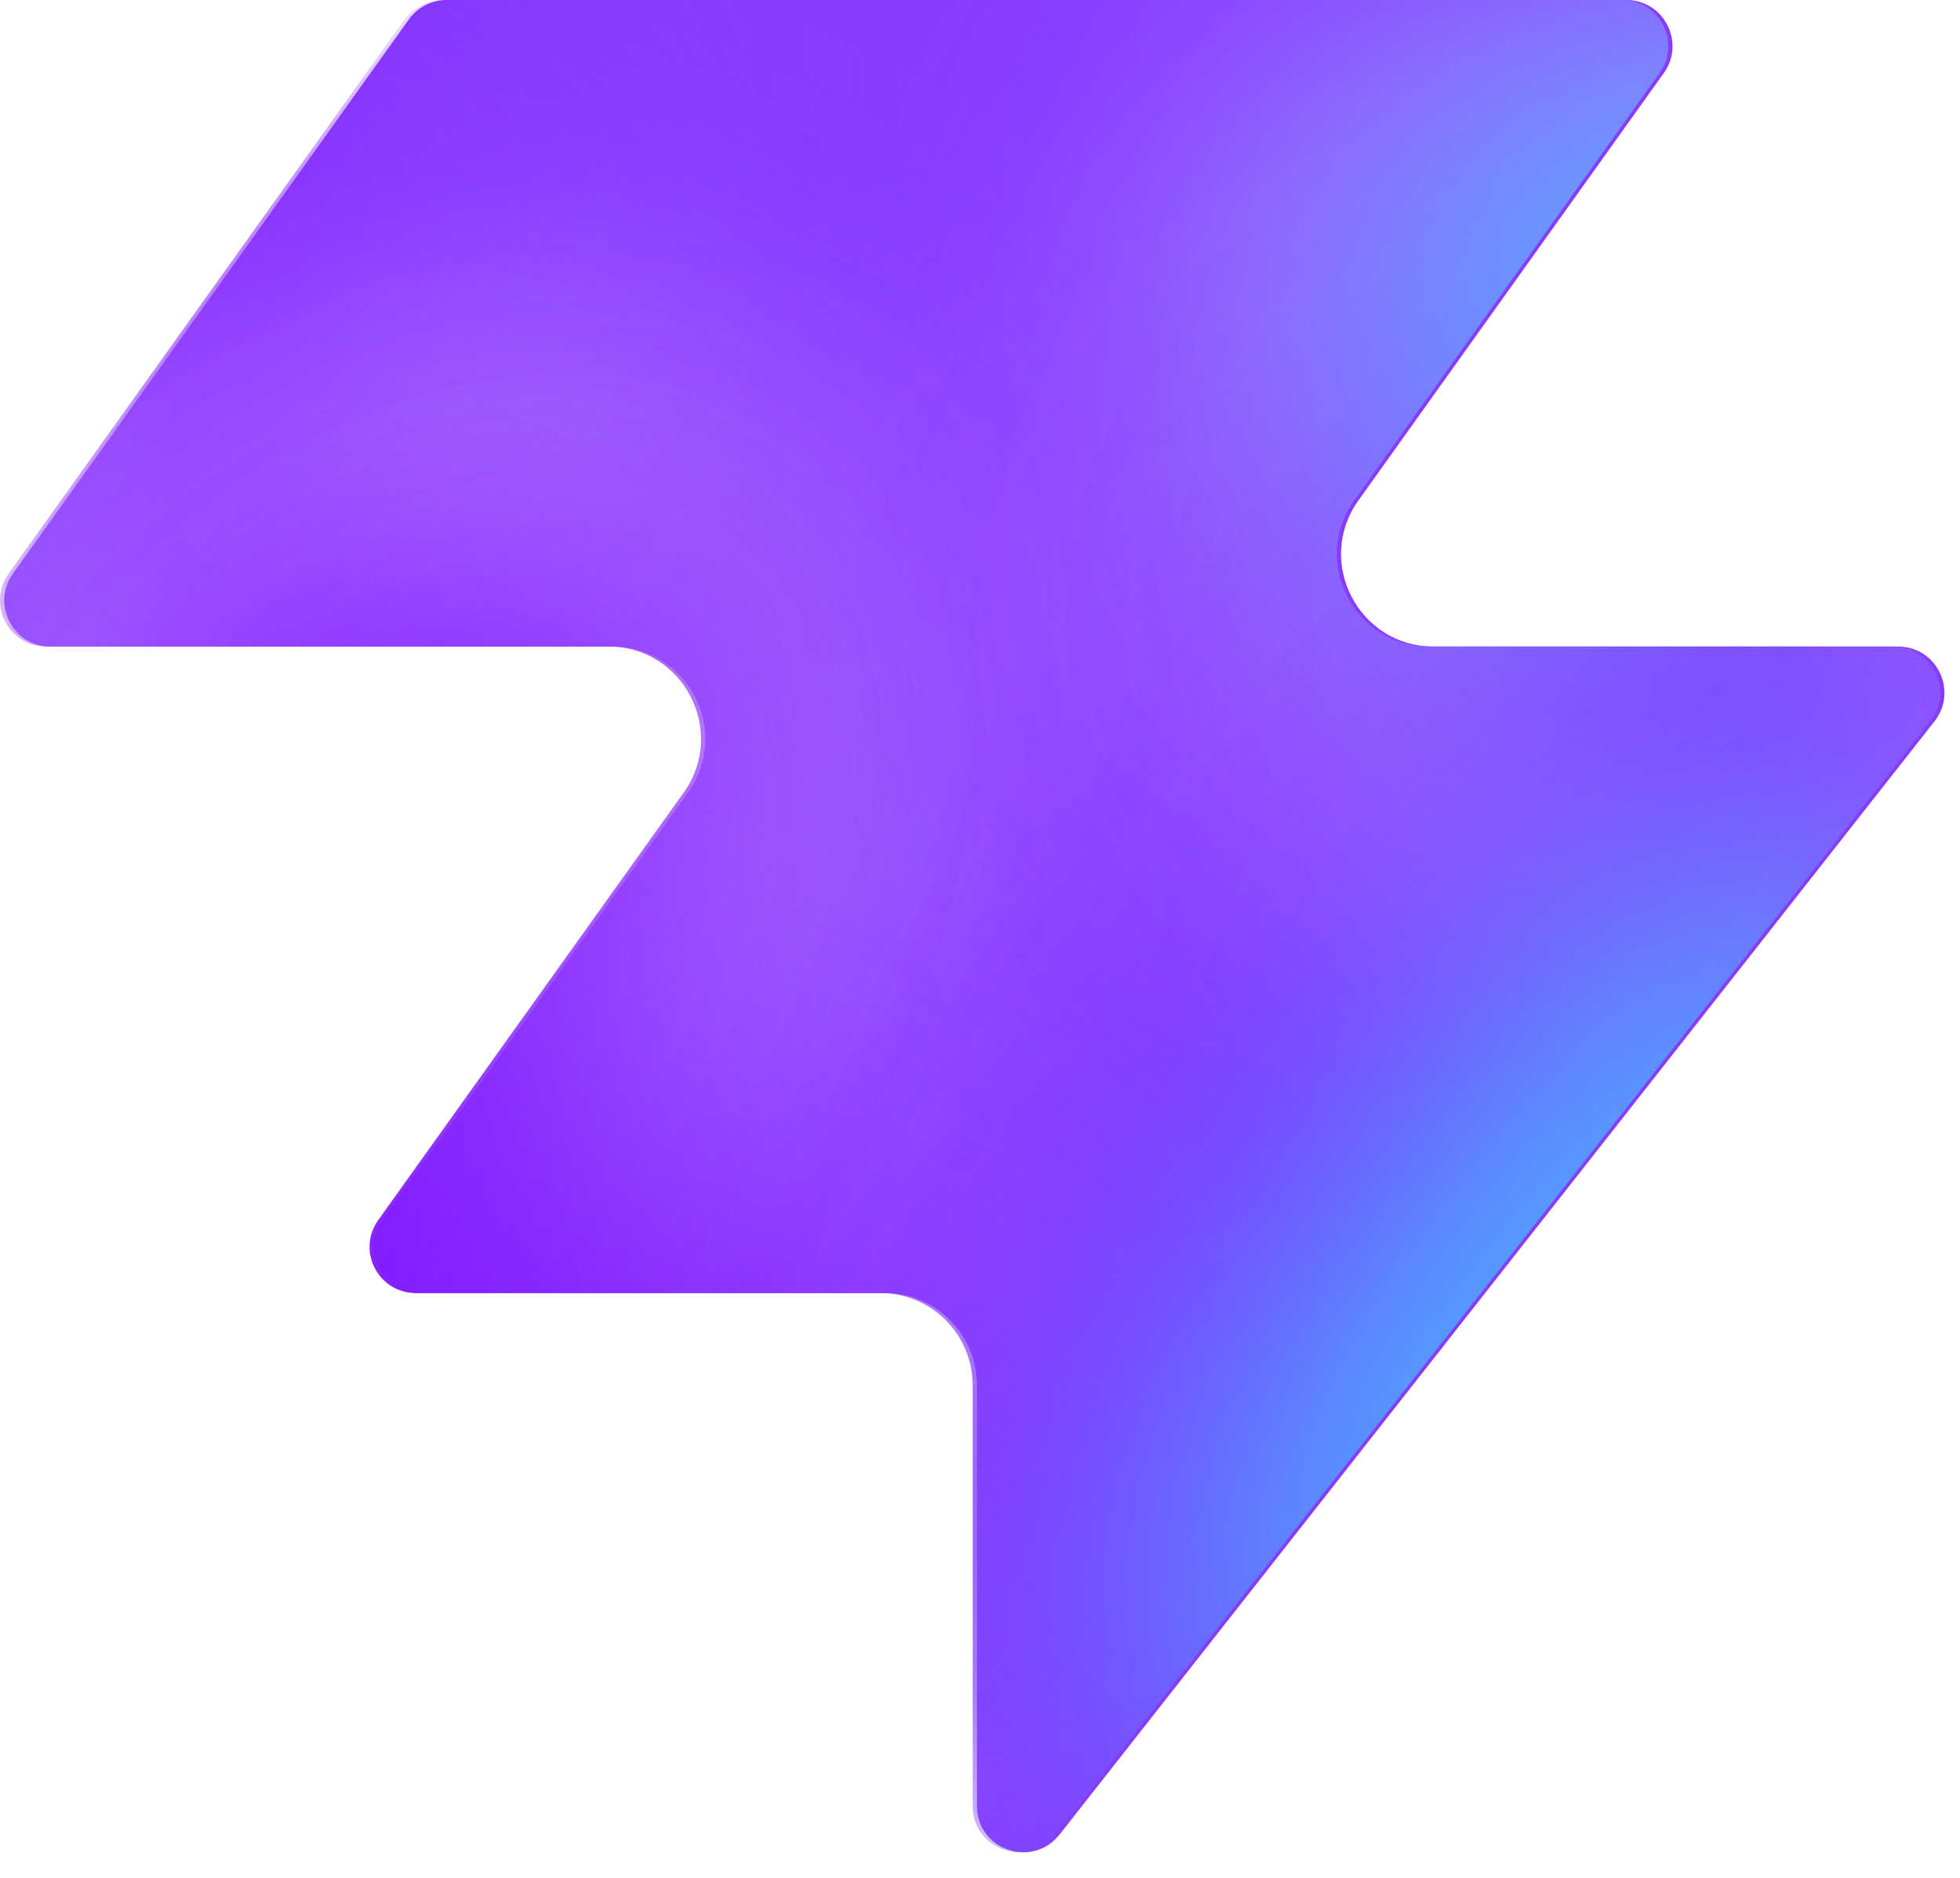
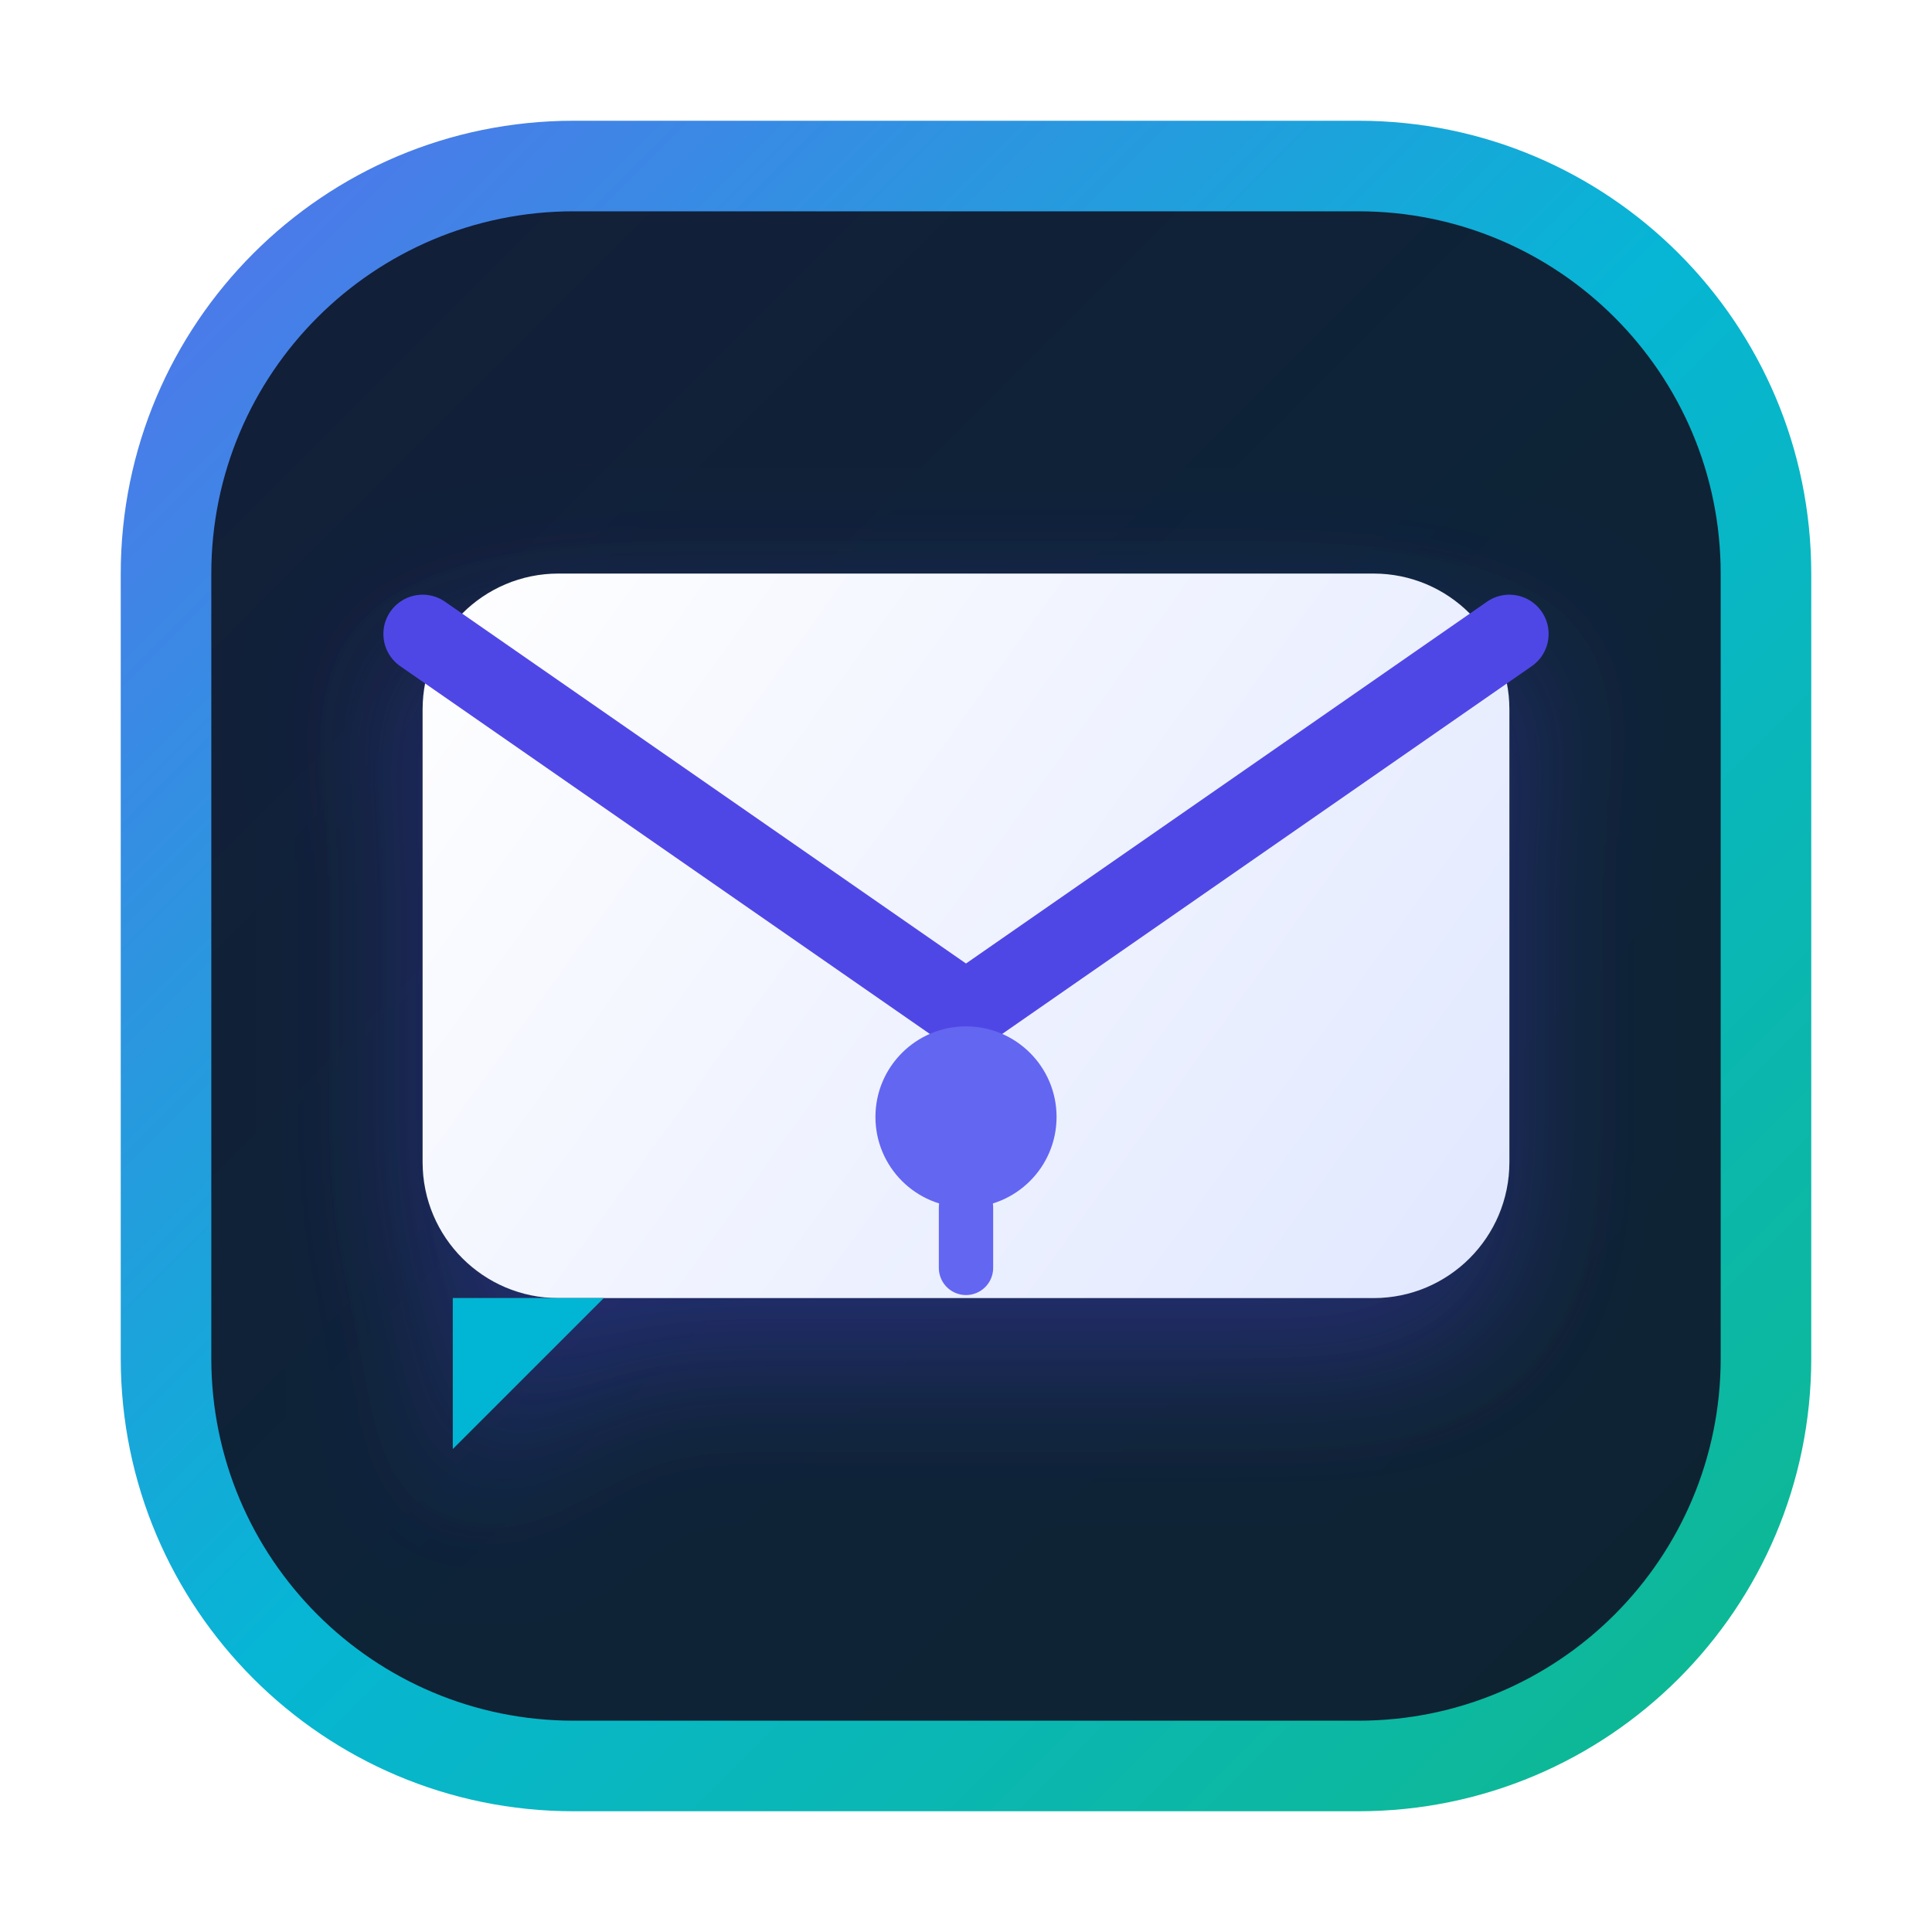
- <svg xmlns="http://www.w3.org/2000/svg" width="48" height="46" fill="none" viewBox="0 0 48 46">
-   <path fill="#863bff" d="M25.946 44.938c-.664.845-2.021.375-2.021-.698V33.937a2.26 2.26 0 0 0-2.262-2.262H10.287c-.92 0-1.456-1.04-.92-1.788l7.48-10.471c1.07-1.497 0-3.578-1.842-3.578H1.237c-.92 0-1.456-1.04-.92-1.788L10.013.474c.214-.297.556-.474.92-.474h28.894c.92 0 1.456 1.04.92 1.788l-7.48 10.471c-1.07 1.498 0 3.579 1.842 3.579h11.377c.943 0 1.473 1.088.89 1.83L25.947 44.94z" style="fill:#863bff;fill:color(display-p3 .525 .23 1);fill-opacity:1" />
-   <mask id="a" width="48" height="46" x="0" y="0" maskUnits="userSpaceOnUse" style="mask-type:alpha">
-     <path fill="#000" d="M25.842 44.938c-.664.844-2.021.375-2.021-.698V33.937a2.26 2.26 0 0 0-2.262-2.262H10.183c-.92 0-1.456-1.04-.92-1.788l7.48-10.471c1.07-1.498 0-3.579-1.842-3.579H1.133c-.92 0-1.456-1.04-.92-1.787L9.91.473c.214-.297.556-.474.92-.474h28.894c.92 0 1.456 1.04.92 1.788l-7.48 10.471c-1.07 1.498 0 3.578 1.842 3.578h11.377c.943 0 1.473 1.088.89 1.832L25.843 44.94z" style="fill:#000;fill-opacity:1" />
-   </mask>
-   <g mask="url(#a)">
-     <g filter="url(#b)">
-       <ellipse cx="5.508" cy="14.704" fill="#ede6ff" rx="5.508" ry="14.704" style="fill:#ede6ff;fill:color(display-p3 .927 .903 1);fill-opacity:1" transform="matrix(.00324 1 1 -.00324 -4.47 31.516)" />
-     </g>
-     <g filter="url(#c)">
-       <ellipse cx="10.399" cy="29.851" fill="#ede6ff" rx="10.399" ry="29.851" style="fill:#ede6ff;fill:color(display-p3 .927 .903 1);fill-opacity:1" transform="matrix(.00324 1 1 -.00324 -39.328 7.883)" />
-     </g>
-     <g filter="url(#d)">
-       <ellipse cx="5.508" cy="30.487" fill="#7e14ff" rx="5.508" ry="30.487" style="fill:#7e14ff;fill:color(display-p3 .492 .077 1);fill-opacity:1" transform="rotate(89.814 -25.913 -14.639)scale(1 -1)" />
-     </g>
-     <g filter="url(#e)">
-       <ellipse cx="5.508" cy="30.599" fill="#7e14ff" rx="5.508" ry="30.599" style="fill:#7e14ff;fill:color(display-p3 .492 .077 1);fill-opacity:1" transform="rotate(89.814 -32.644 -3.334)scale(1 -1)" />
-     </g>
-     <g filter="url(#f)">
-       <ellipse cx="5.508" cy="30.599" fill="#7e14ff" rx="5.508" ry="30.599" style="fill:#7e14ff;fill:color(display-p3 .492 .077 1);fill-opacity:1" transform="matrix(.00324 1 1 -.00324 -34.34 30.47)" />
-     </g>
-     <g filter="url(#g)">
-       <ellipse cx="14.072" cy="22.078" fill="#ede6ff" rx="14.072" ry="22.078" style="fill:#ede6ff;fill:color(display-p3 .927 .903 1);fill-opacity:1" transform="rotate(93.35 24.506 48.493)scale(-1 1)" />
-     </g>
-     <g filter="url(#h)">
-       <ellipse cx="3.47" cy="21.501" fill="#7e14ff" rx="3.47" ry="21.501" style="fill:#7e14ff;fill:color(display-p3 .492 .077 1);fill-opacity:1" transform="rotate(89.009 28.708 47.59)scale(-1 1)" />
-     </g>
-     <g filter="url(#i)">
-       <ellipse cx="3.47" cy="21.501" fill="#7e14ff" rx="3.47" ry="21.501" style="fill:#7e14ff;fill:color(display-p3 .492 .077 1);fill-opacity:1" transform="rotate(89.009 28.708 47.59)scale(-1 1)" />
-     </g>
-     <g filter="url(#j)">
-       <ellipse cx=".387" cy="8.972" fill="#7e14ff" rx="4.407" ry="29.108" style="fill:#7e14ff;fill:color(display-p3 .492 .077 1);fill-opacity:1" transform="rotate(39.51 .387 8.972)" />
-     </g>
-     <g filter="url(#k)">
-       <ellipse cx="47.523" cy="-6.092" fill="#7e14ff" rx="4.407" ry="29.108" style="fill:#7e14ff;fill:color(display-p3 .492 .077 1);fill-opacity:1" transform="rotate(37.892 47.523 -6.092)" />
-     </g>
-     <g filter="url(#l)">
-       <ellipse cx="41.412" cy="6.333" fill="#47bfff" rx="5.971" ry="9.665" style="fill:#47bfff;fill:color(display-p3 .28 .748 1);fill-opacity:1" transform="rotate(37.892 41.412 6.333)" />
-     </g>
-     <g filter="url(#m)">
-       <ellipse cx="-1.879" cy="38.332" fill="#7e14ff" rx="4.407" ry="29.108" style="fill:#7e14ff;fill:color(display-p3 .492 .077 1);fill-opacity:1" transform="rotate(37.892 -1.88 38.332)" />
-     </g>
-     <g filter="url(#n)">
-       <ellipse cx="-1.879" cy="38.332" fill="#7e14ff" rx="4.407" ry="29.108" style="fill:#7e14ff;fill:color(display-p3 .492 .077 1);fill-opacity:1" transform="rotate(37.892 -1.88 38.332)" />
-     </g>
-     <g filter="url(#o)">
-       <ellipse cx="35.651" cy="29.907" fill="#7e14ff" rx="4.407" ry="29.108" style="fill:#7e14ff;fill:color(display-p3 .492 .077 1);fill-opacity:1" transform="rotate(37.892 35.651 29.907)" />
-     </g>
-     <g filter="url(#p)">
-       <ellipse cx="38.418" cy="32.4" fill="#47bfff" rx="5.971" ry="15.297" style="fill:#47bfff;fill:color(display-p3 .28 .748 1);fill-opacity:1" transform="rotate(37.892 38.418 32.4)" />
-     </g>
-   </g>
+ <svg xmlns="http://www.w3.org/2000/svg" viewBox="0 0 64 64" fill="none">
  <defs>
-     <filter id="b" width="60.045" height="41.654" x="-19.77" y="16.149" color-interpolation-filters="sRGB" filterUnits="userSpaceOnUse">
-       <feFlood flood-opacity="0" result="BackgroundImageFix" />
-       <feBlend in="SourceGraphic" in2="BackgroundImageFix" result="shape" />
-       <feGaussianBlur result="effect1_foregroundBlur_2002_17158" stdDeviation="7.659" />
-     </filter>
-     <filter id="c" width="90.34" height="51.437" x="-54.613" y="-7.533" color-interpolation-filters="sRGB" filterUnits="userSpaceOnUse">
-       <feFlood flood-opacity="0" result="BackgroundImageFix" />
-       <feBlend in="SourceGraphic" in2="BackgroundImageFix" result="shape" />
-       <feGaussianBlur result="effect1_foregroundBlur_2002_17158" stdDeviation="7.659" />
-     </filter>
-     <filter id="d" width="79.355" height="29.4" x="-49.64" y="2.03" color-interpolation-filters="sRGB" filterUnits="userSpaceOnUse">
-       <feFlood flood-opacity="0" result="BackgroundImageFix" />
-       <feBlend in="SourceGraphic" in2="BackgroundImageFix" result="shape" />
-       <feGaussianBlur result="effect1_foregroundBlur_2002_17158" stdDeviation="4.596" />
-     </filter>
-     <filter id="e" width="79.579" height="29.4" x="-45.045" y="20.029" color-interpolation-filters="sRGB" filterUnits="userSpaceOnUse">
-       <feFlood flood-opacity="0" result="BackgroundImageFix" />
-       <feBlend in="SourceGraphic" in2="BackgroundImageFix" result="shape" />
-       <feGaussianBlur result="effect1_foregroundBlur_2002_17158" stdDeviation="4.596" />
-     </filter>
-     <filter id="f" width="79.579" height="29.4" x="-43.513" y="21.178" color-interpolation-filters="sRGB" filterUnits="userSpaceOnUse">
-       <feFlood flood-opacity="0" result="BackgroundImageFix" />
-       <feBlend in="SourceGraphic" in2="BackgroundImageFix" result="shape" />
-       <feGaussianBlur result="effect1_foregroundBlur_2002_17158" stdDeviation="4.596" />
-     </filter>
-     <filter id="g" width="74.749" height="58.852" x="15.756" y="-17.901" color-interpolation-filters="sRGB" filterUnits="userSpaceOnUse">
-       <feFlood flood-opacity="0" result="BackgroundImageFix" />
-       <feBlend in="SourceGraphic" in2="BackgroundImageFix" result="shape" />
-       <feGaussianBlur result="effect1_foregroundBlur_2002_17158" stdDeviation="7.659" />
-     </filter>
-     <filter id="h" width="61.377" height="25.362" x="23.548" y="2.284" color-interpolation-filters="sRGB" filterUnits="userSpaceOnUse">
-       <feFlood flood-opacity="0" result="BackgroundImageFix" />
-       <feBlend in="SourceGraphic" in2="BackgroundImageFix" result="shape" />
-       <feGaussianBlur result="effect1_foregroundBlur_2002_17158" stdDeviation="4.596" />
-     </filter>
-     <filter id="i" width="61.377" height="25.362" x="23.548" y="2.284" color-interpolation-filters="sRGB" filterUnits="userSpaceOnUse">
-       <feFlood flood-opacity="0" result="BackgroundImageFix" />
-       <feBlend in="SourceGraphic" in2="BackgroundImageFix" result="shape" />
-       <feGaussianBlur result="effect1_foregroundBlur_2002_17158" stdDeviation="4.596" />
-     </filter>
-     <filter id="j" width="56.045" height="63.649" x="-27.636" y="-22.853" color-interpolation-filters="sRGB" filterUnits="userSpaceOnUse">
-       <feFlood flood-opacity="0" result="BackgroundImageFix" />
-       <feBlend in="SourceGraphic" in2="BackgroundImageFix" result="shape" />
-       <feGaussianBlur result="effect1_foregroundBlur_2002_17158" stdDeviation="4.596" />
-     </filter>
-     <filter id="k" width="54.814" height="64.646" x="20.116" y="-38.415" color-interpolation-filters="sRGB" filterUnits="userSpaceOnUse">
-       <feFlood flood-opacity="0" result="BackgroundImageFix" />
-       <feBlend in="SourceGraphic" in2="BackgroundImageFix" result="shape" />
-       <feGaussianBlur result="effect1_foregroundBlur_2002_17158" stdDeviation="4.596" />
-     </filter>
-     <filter id="l" width="33.541" height="35.313" x="24.641" y="-11.323" color-interpolation-filters="sRGB" filterUnits="userSpaceOnUse">
-       <feFlood flood-opacity="0" result="BackgroundImageFix" />
-       <feBlend in="SourceGraphic" in2="BackgroundImageFix" result="shape" />
-       <feGaussianBlur result="effect1_foregroundBlur_2002_17158" stdDeviation="4.596" />
-     </filter>
-     <filter id="m" width="54.814" height="64.646" x="-29.286" y="6.009" color-interpolation-filters="sRGB" filterUnits="userSpaceOnUse">
-       <feFlood flood-opacity="0" result="BackgroundImageFix" />
-       <feBlend in="SourceGraphic" in2="BackgroundImageFix" result="shape" />
-       <feGaussianBlur result="effect1_foregroundBlur_2002_17158" stdDeviation="4.596" />
-     </filter>
-     <filter id="n" width="54.814" height="64.646" x="-29.286" y="6.009" color-interpolation-filters="sRGB" filterUnits="userSpaceOnUse">
-       <feFlood flood-opacity="0" result="BackgroundImageFix" />
-       <feBlend in="SourceGraphic" in2="BackgroundImageFix" result="shape" />
-       <feGaussianBlur result="effect1_foregroundBlur_2002_17158" stdDeviation="4.596" />
-     </filter>
-     <filter id="o" width="54.814" height="64.646" x="8.244" y="-2.416" color-interpolation-filters="sRGB" filterUnits="userSpaceOnUse">
-       <feFlood flood-opacity="0" result="BackgroundImageFix" />
-       <feBlend in="SourceGraphic" in2="BackgroundImageFix" result="shape" />
-       <feGaussianBlur result="effect1_foregroundBlur_2002_17158" stdDeviation="4.596" />
-     </filter>
-     <filter id="p" width="39.409" height="43.623" x="18.713" y="10.588" color-interpolation-filters="sRGB" filterUnits="userSpaceOnUse">
-       <feFlood flood-opacity="0" result="BackgroundImageFix" />
-       <feBlend in="SourceGraphic" in2="BackgroundImageFix" result="shape" />
-       <feGaussianBlur result="effect1_foregroundBlur_2002_17158" stdDeviation="4.596" />
+     <linearGradient id="bgGrad" x1="0" y1="0" x2="64" y2="64" gradientUnits="userSpaceOnUse">
+       <stop offset="0%" stop-color="#6366f1" />
+       <stop offset="50%" stop-color="#06b6d4" />
+       <stop offset="100%" stop-color="#10b981" />
+     </linearGradient>
+     <linearGradient id="mailGrad" x1="14" y1="18" x2="50" y2="44" gradientUnits="userSpaceOnUse">
+       <stop offset="0%" stop-color="#ffffff" />
+       <stop offset="100%" stop-color="#e0e7ff" />
+     </linearGradient>
+     <filter id="glow" x="-20%" y="-20%" width="140%" height="140%">
+       <feDropShadow dx="0" dy="2" stdDeviation="2.5" flood-color="#4f46e5" flood-opacity="0.35" />
    </filter>
  </defs>
+   <rect x="4" y="4" width="56" height="56" rx="15" fill="url(#bgGrad)" />
+   <rect x="7" y="7" width="50" height="50" rx="12" fill="#0f172a" fill-opacity="0.92" />
+   <g filter="url(#glow)">
+     <rect x="14" y="19" width="36" height="24" rx="4.5" fill="url(#mailGrad)" />
+     <path d="M14 21L32 33.5L50 21" stroke="#4f46e5" stroke-width="2.6" stroke-linecap="round" stroke-linejoin="round" />
+     <path d="M20 43L15 48V43H20Z" fill="#06b6d4" />
+     <circle cx="32" cy="37" r="3" fill="#6366f1" />
+     <path d="M32 40V42" stroke="#6366f1" stroke-width="1.8" stroke-linecap="round" />
+   </g>
</svg>
